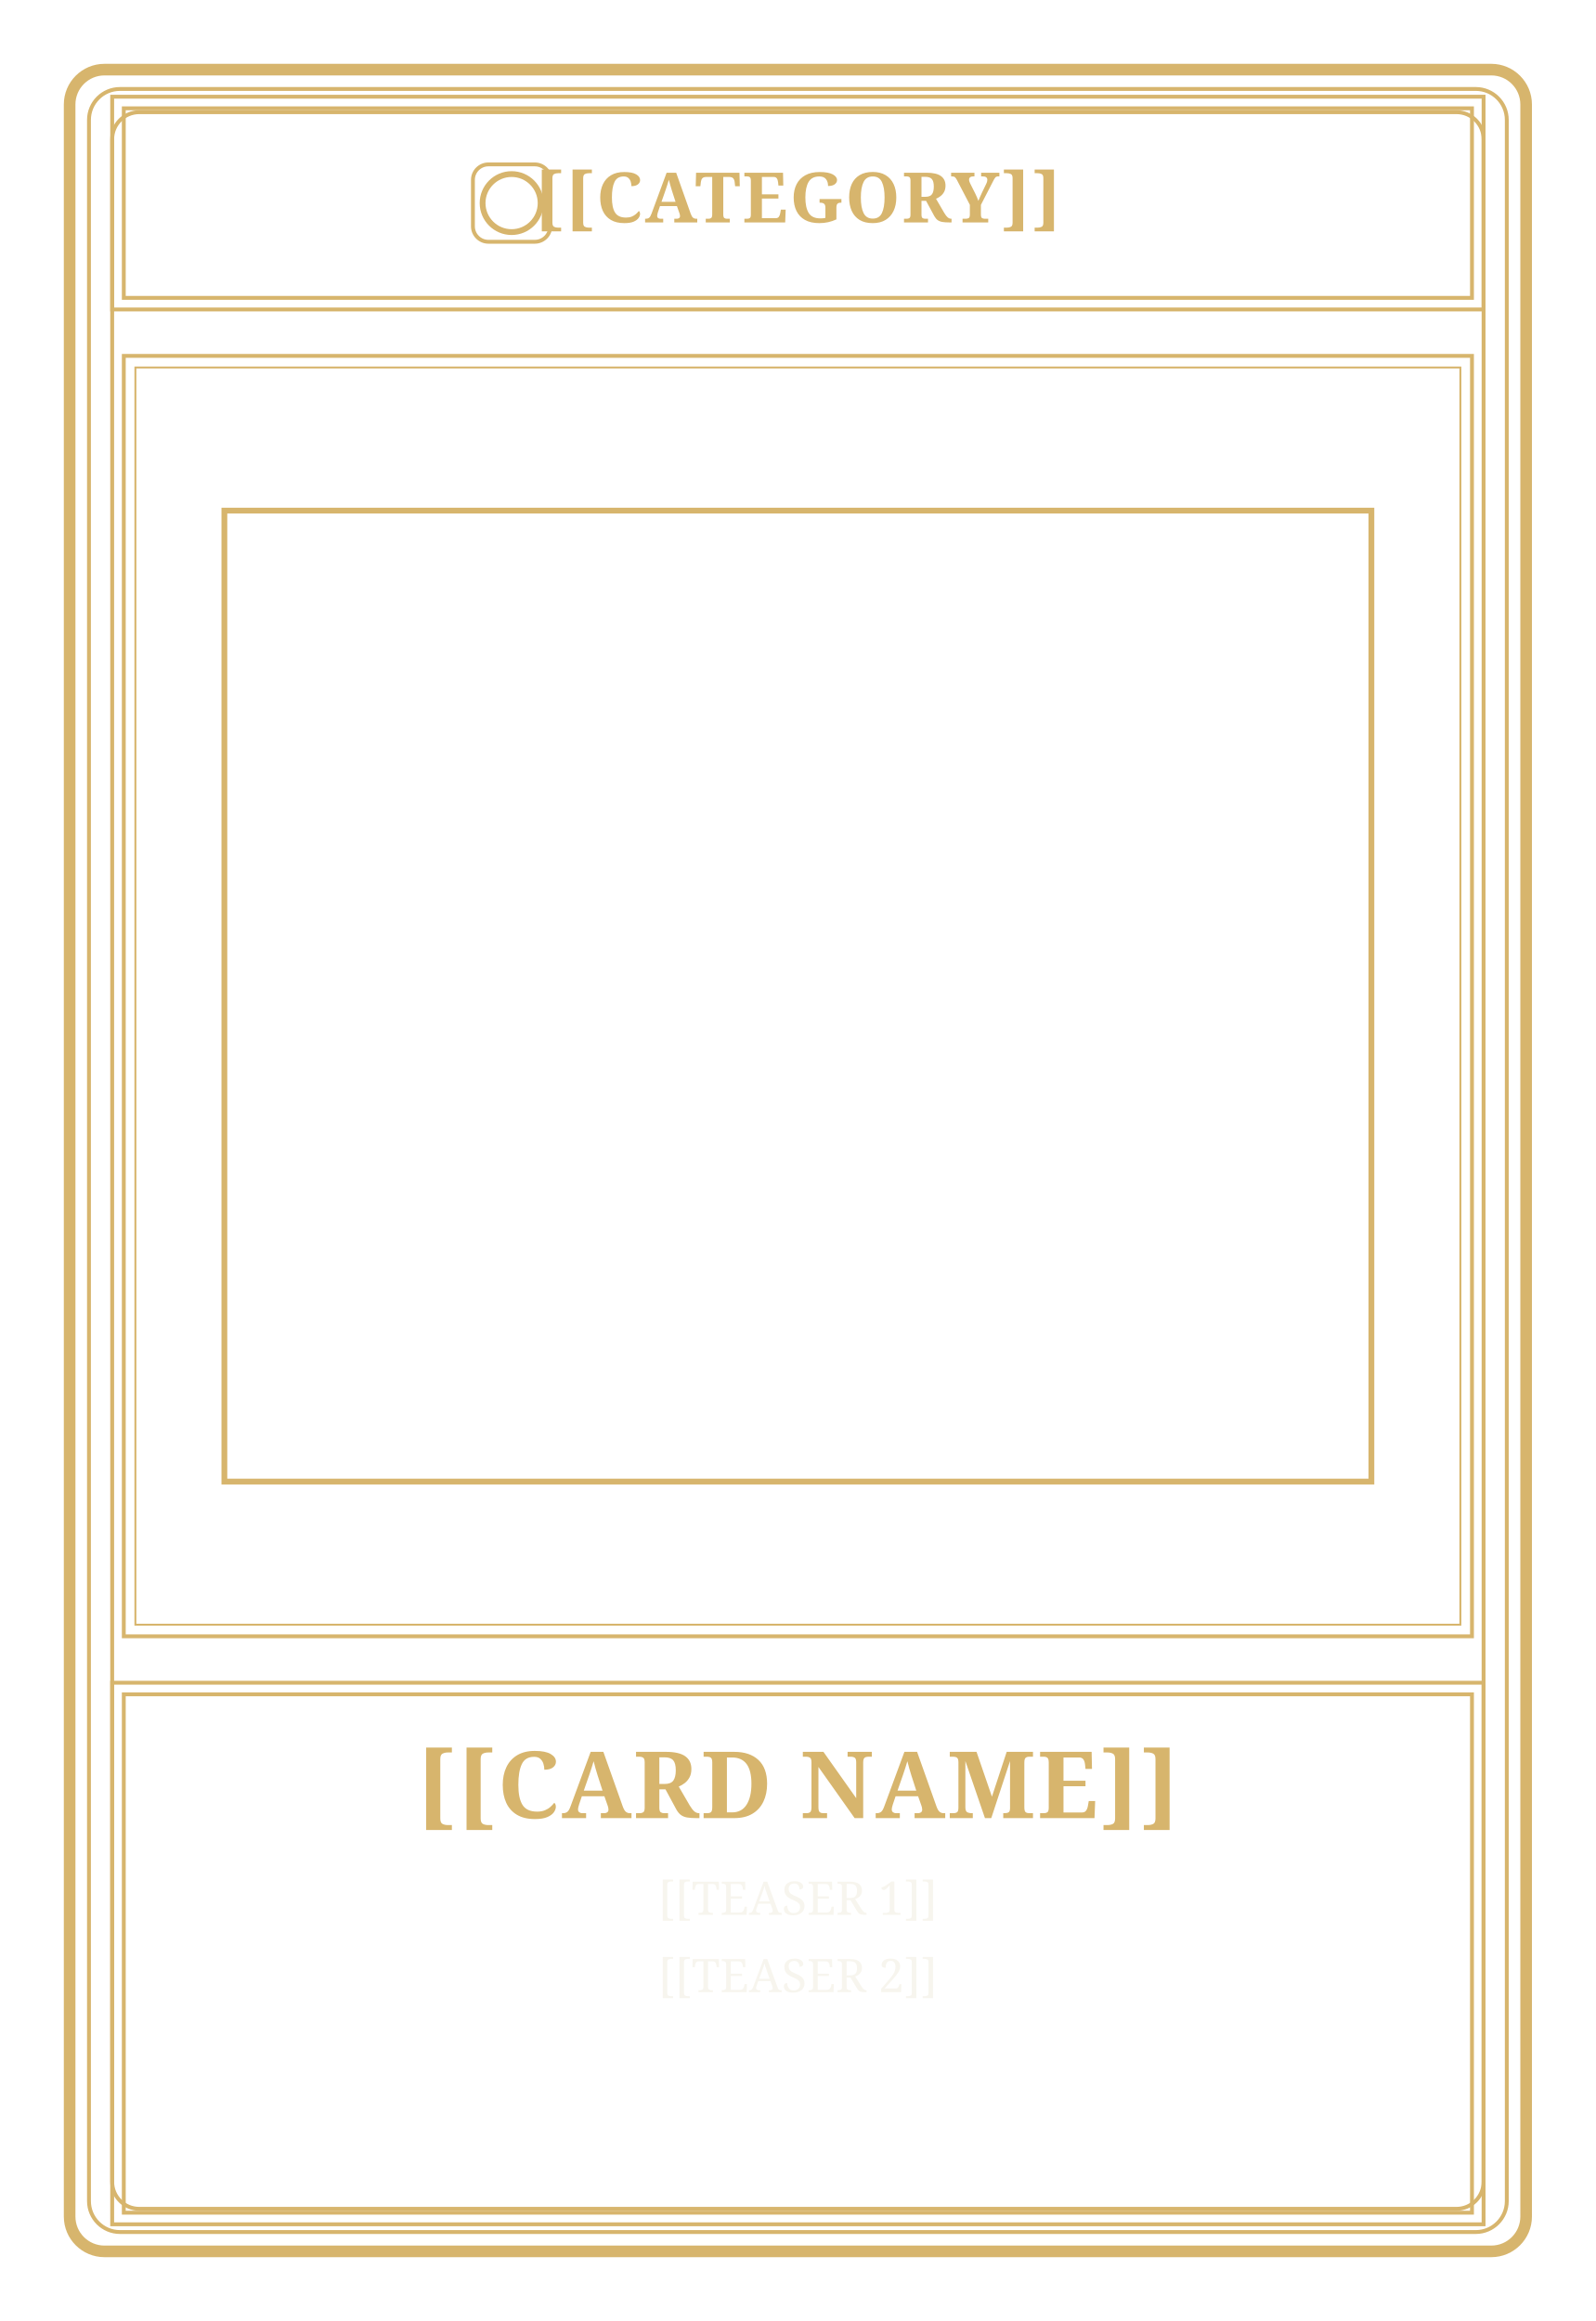
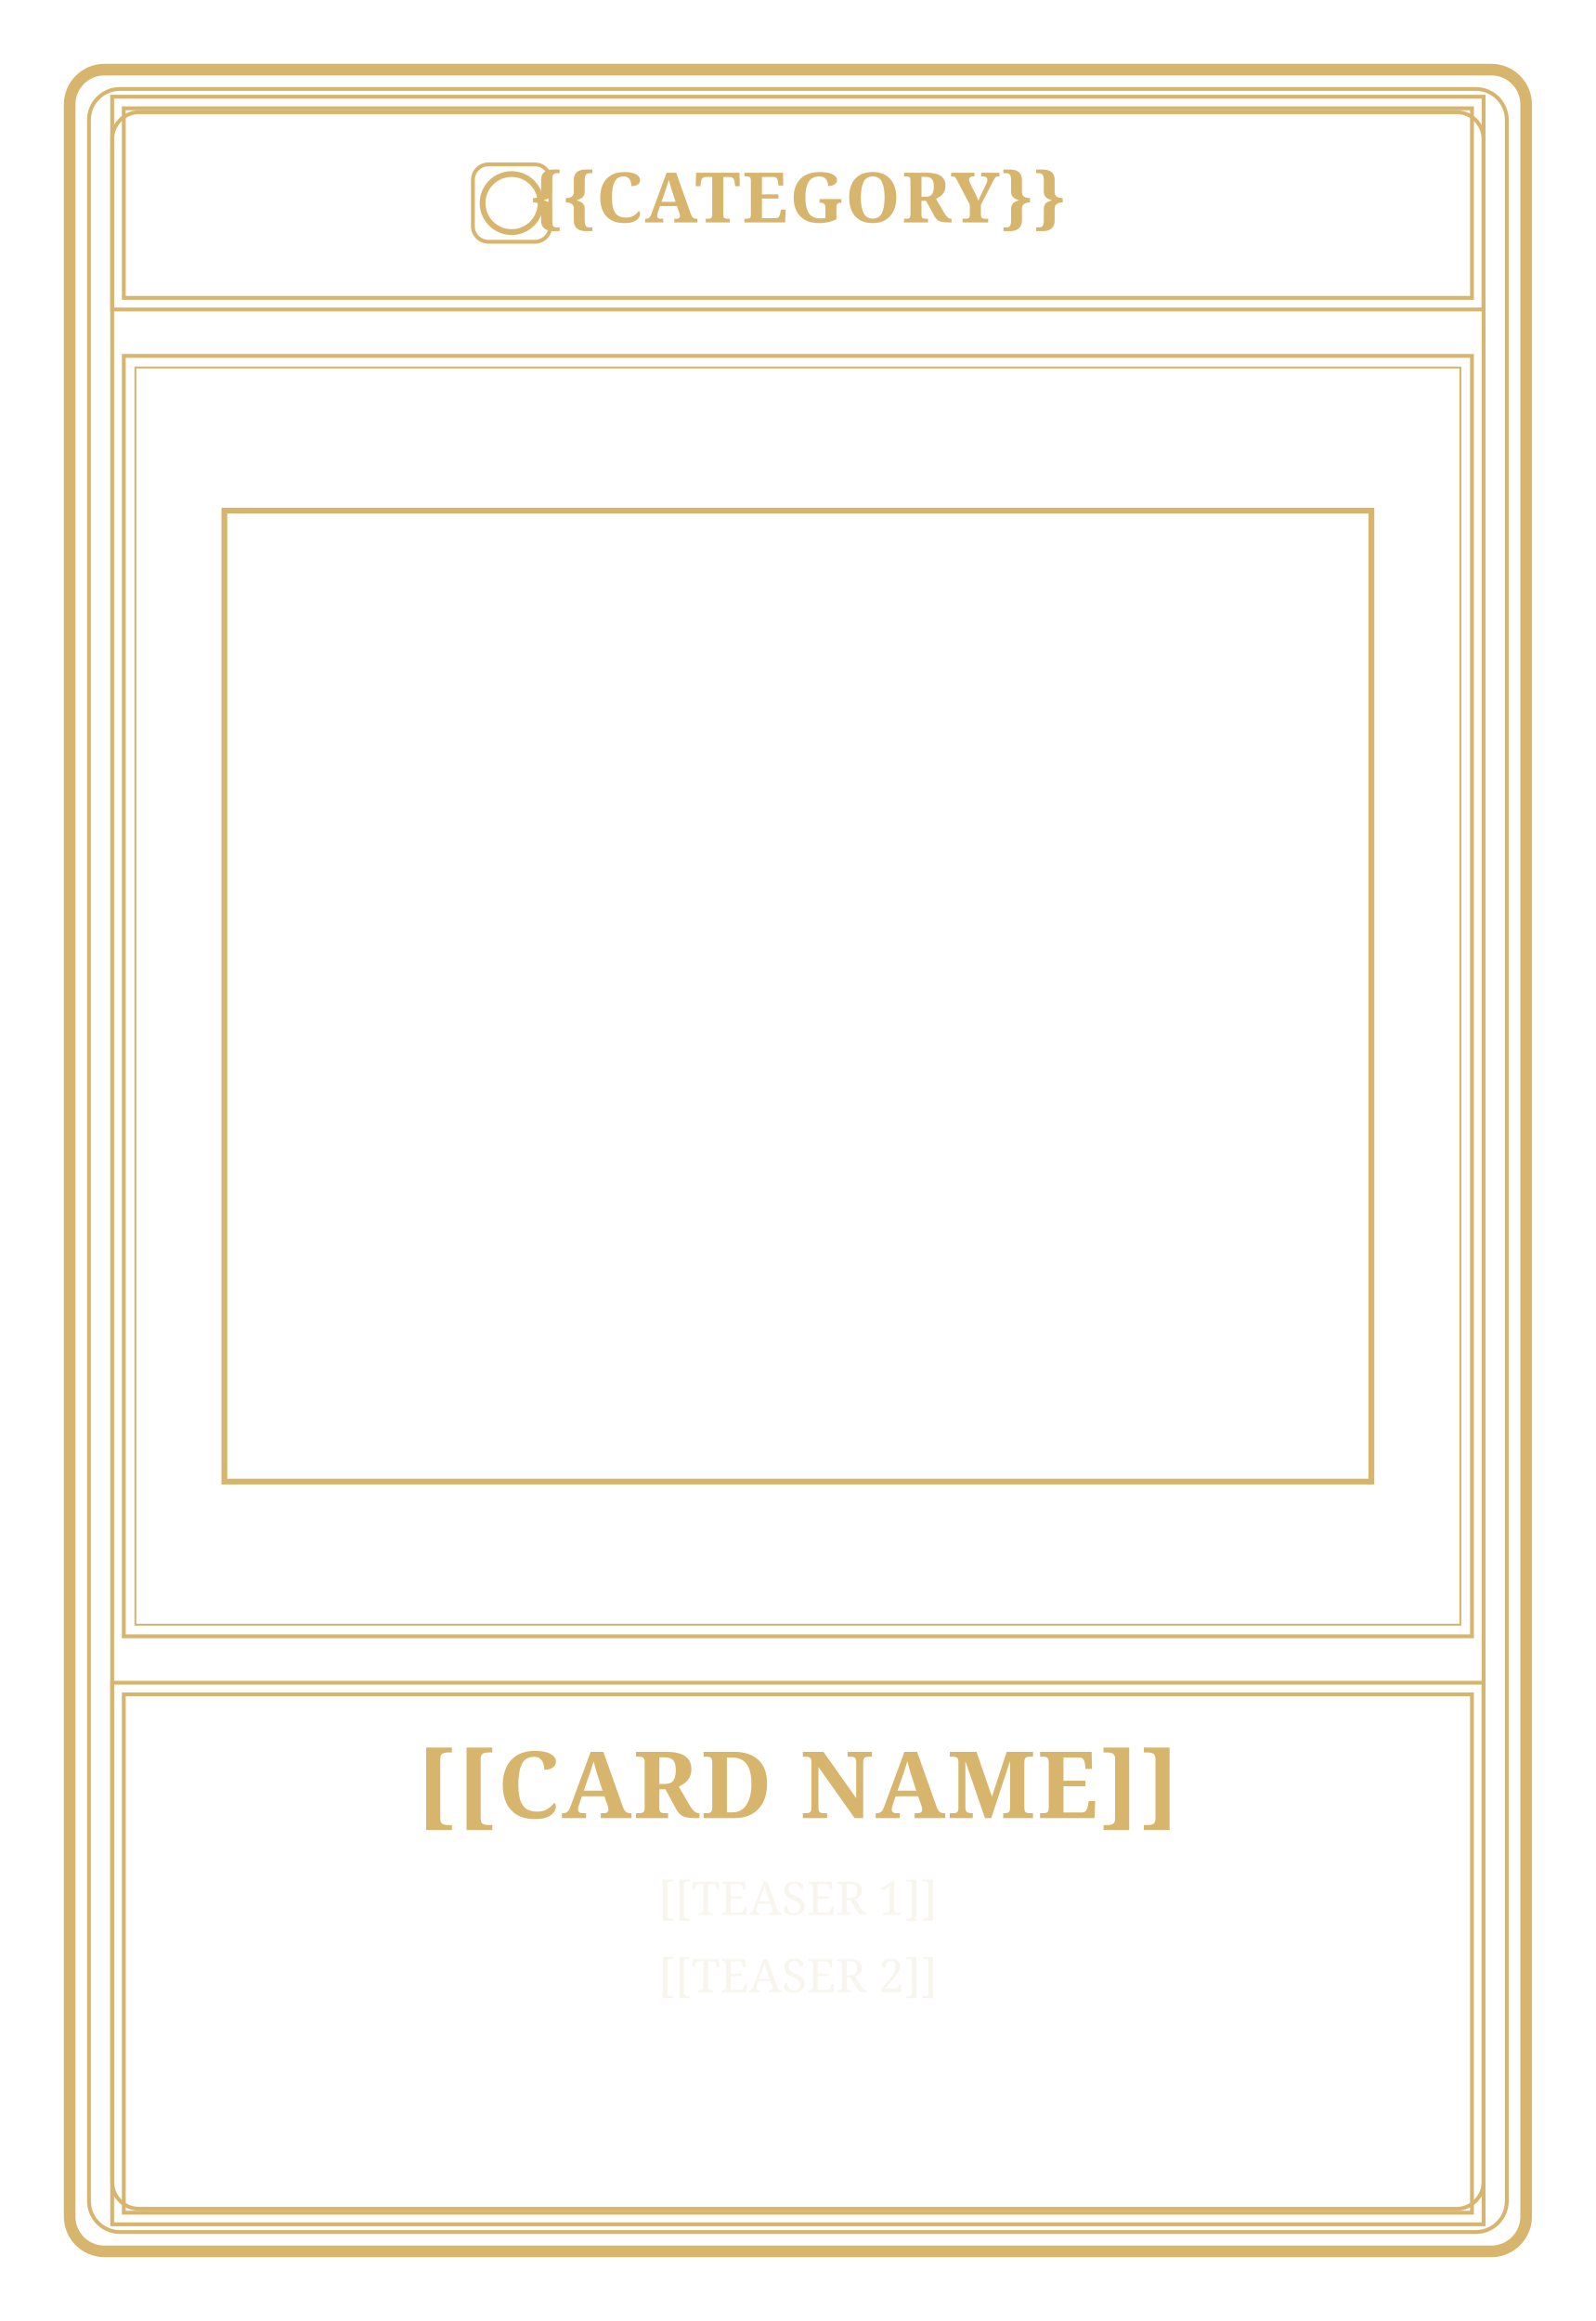
<svg xmlns="http://www.w3.org/2000/svg" width="825" height="1200" viewBox="0 0 825 1200" preserveAspectRatio="xMidYMid meet">
  <rect x="0" y="0" width="825" height="1200" fill="none" />
  <rect x="36" y="36" width="753" height="1128" rx="18" fill="none" stroke="#d7b56d" stroke-width="6" />
  <rect x="46" y="46" width="733" height="1108" rx="16" fill="none" stroke="#d7b56d" stroke-width="2" />
  <rect x="58" y="58" width="709" height="1084" rx="14" fill="none" stroke="#d7b56d" stroke-width="2" />
  <rect x="58" y="50" width="709" height="110" fill="none" stroke="#d7b56d" stroke-width="2" />
  <rect x="64" y="56" width="697" height="98" fill="none" stroke="#d7b56d" stroke-width="2" />
-   <text id="cat_name" x="412.5" y="115.0" text-anchor="middle" style="font-family: Georgia, serif; font-weight:700; font-size:36px; fill:#d7b56d; letter-spacing:1px">[[CATEGORY]]</text>
+   <text id="cat_name" x="412.5" y="115.0" text-anchor="middle" style="font-family: Georgia, serif; font-weight:700; font-size:36px; fill:#d7b56d; letter-spacing:1px">{{CATEGORY}}</text>
  <rect id="cat_symbol_slot" x="244.5" y="85.0" width="40" height="40" rx="8" fill="none" stroke="#d7b56d" stroke-width="2" />
  <circle cx="264.5" cy="105.0" r="15.0" fill="none" stroke="#d7b56d" stroke-width="3" />
  <rect x="58" y="870" width="709" height="280" fill="none" stroke="#d7b56d" stroke-width="2" />
  <rect x="64" y="876" width="697" height="268" fill="none" stroke="#d7b56d" stroke-width="2" />
  <text id="card_name" x="412.5" y="940" text-anchor="middle" style="font-family: Georgia, serif; font-weight:700; font-size:48px; fill:#d7b56d; letter-spacing:1px">[[CARD NAME]]</text>
  <text id="teaser1" x="412.5" y="990" text-anchor="middle" style="font-family: Georgia, serif; font-size:24px; fill:#f7f5ee">[[TEASER 1]]</text>
  <text id="teaser2" x="412.5" y="1030" text-anchor="middle" style="font-family: Georgia, serif; font-size:24px; fill:#f7f5ee">[[TEASER 2]]</text>
  <rect x="64" y="184" width="697" height="662" fill="none" stroke="#d7b56d" stroke-width="2" />
  <rect x="70" y="190" width="685" height="650" fill="none" stroke="#d7b56d" stroke-width="1" />
  <rect id="main_symbol_slot" x="116" y="264" width="593" height="502" fill="none" stroke="#d7b56d" stroke-width="3" />
</svg>
